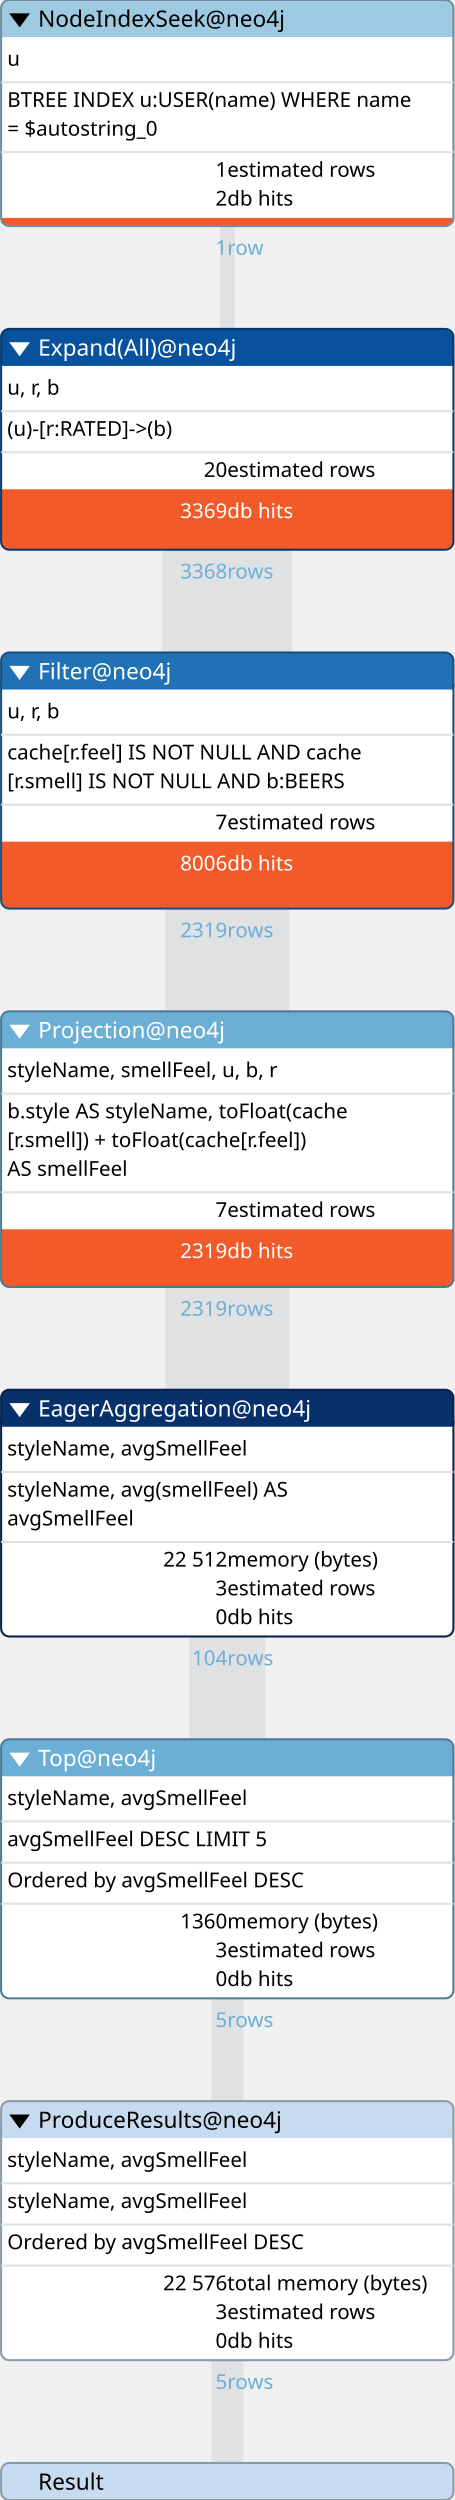
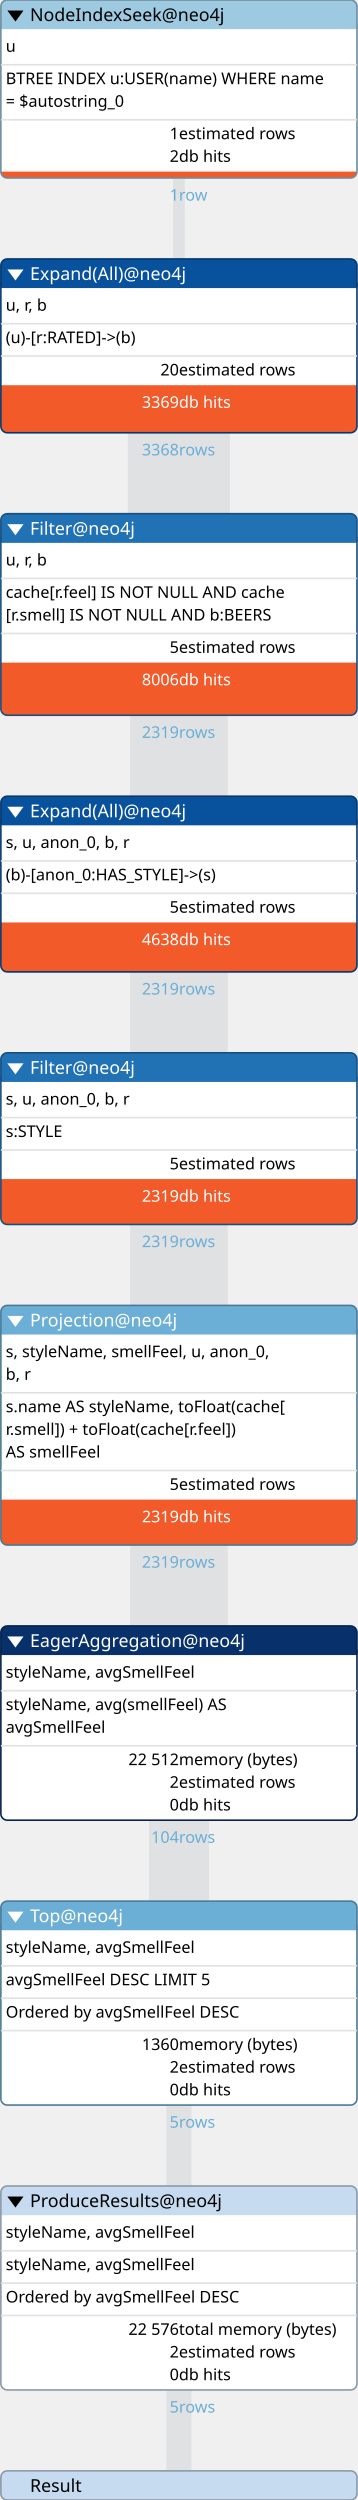
- <svg xmlns="http://www.w3.org/2000/svg" width="221.072" height="1215.948" viewBox="-0.536 -1265.948 221.072 1215.948">
+ <svg xmlns="http://www.w3.org/2000/svg" width="221.072" height="1544.547" viewBox="-0.536 -1594.547 221.072 1544.547">
  <g class="layer links">
    <g class="link">
-       <path fill="#DFE1E3" d="M 113.609 -1155.972 C 113.609 -1133.269 113.609 -1133.269 113.609 -1105.972 L 106.391 -1105.972 C 106.391 -1128.674 106.391 -1128.674 106.391 -1155.972 Z" />
-       <text font-size="10" font-family="sans-serif" fill="rgb(107, 174, 214)" x="110" y="-1141.972" text-anchor="end">1 </text>
-       <text font-size="10" font-family="sans-serif" fill="rgb(107, 174, 214)" x="110" y="-1141.972" text-anchor="start">row</text>
-     </g>
-     <g class="link">
-       <path fill="#DFE1E3" d="M 141.572 -998.575 C 141.572 -989.49 141.572 -989.49 141.572 -948.575 L 78.428 -948.575 C 78.428 -957.659 78.428 -957.659 78.428 -998.575 Z" />
-       <text font-size="10" font-family="sans-serif" fill="rgb(107, 174, 214)" x="110" y="-984.575" text-anchor="end">3368 </text>
-       <text font-size="10" font-family="sans-serif" fill="rgb(107, 174, 214)" x="110" y="-984.575" text-anchor="start">rows</text>
-     </g>
-     <g class="link">
-       <path fill="#DFE1E3" d="M 140.168 -824.046 C 140.168 -814.961 140.168 -814.961 140.168 -774.046 L 79.832 -774.046 C 79.832 -783.13 79.832 -783.13 79.832 -824.046 Z" />
-       <text font-size="10" font-family="sans-serif" fill="rgb(107, 174, 214)" x="110" y="-810.046" text-anchor="end">2319 </text>
-       <text font-size="10" font-family="sans-serif" fill="rgb(107, 174, 214)" x="110" y="-810.046" text-anchor="start">rows</text>
+       <path fill="#DFE1E3" d="M 113.609 -1484.571 C 113.609 -1461.868 113.609 -1461.868 113.609 -1434.571 L 106.391 -1434.571 C 106.391 -1457.273 106.391 -1457.273 106.391 -1484.571 Z" />
+       <text font-size="10" font-family="sans-serif" fill="rgb(107, 174, 214)" x="110" y="-1470.571" text-anchor="end">1 </text>
+       <text font-size="10" font-family="sans-serif" fill="rgb(107, 174, 214)" x="110" y="-1470.571" text-anchor="start">row</text>
+     </g>
+     <g class="link">
+       <path fill="#DFE1E3" d="M 141.572 -1327.174 C 141.572 -1318.089 141.572 -1318.089 141.572 -1277.174 L 78.428 -1277.174 C 78.428 -1286.258 78.428 -1286.258 78.428 -1327.174 Z" />
+       <text font-size="10" font-family="sans-serif" fill="rgb(107, 174, 214)" x="110" y="-1313.174" text-anchor="end">3368 </text>
+       <text font-size="10" font-family="sans-serif" fill="rgb(107, 174, 214)" x="110" y="-1313.174" text-anchor="start">rows</text>
+     </g>
+     <g class="link">
+       <path fill="#DFE1E3" d="M 140.168 -1152.645 C 140.168 -1143.56 140.168 -1143.56 140.168 -1102.645 L 79.832 -1102.645 C 79.832 -1111.73 79.832 -1111.73 79.832 -1152.645 Z" />
+       <text font-size="10" font-family="sans-serif" fill="rgb(107, 174, 214)" x="110" y="-1138.645" text-anchor="end">2319 </text>
+       <text font-size="10" font-family="sans-serif" fill="rgb(107, 174, 214)" x="110" y="-1138.645" text-anchor="start">rows</text>
+     </g>
+     <g class="link">
+       <path fill="#DFE1E3" d="M 140.168 -994.091 C 140.168 -985.007 140.168 -985.007 140.168 -944.091 L 79.832 -944.091 C 79.832 -953.176 79.832 -953.176 79.832 -994.091 Z" />
+       <text font-size="10" font-family="sans-serif" fill="rgb(107, 174, 214)" x="110" y="-980.091" text-anchor="end">2319 </text>
+       <text font-size="10" font-family="sans-serif" fill="rgb(107, 174, 214)" x="110" y="-980.091" text-anchor="start">rows</text>
+     </g>
+     <g class="link">
+       <path fill="#DFE1E3" d="M 140.168 -838.046 C 140.168 -828.961 140.168 -828.961 140.168 -788.046 L 79.832 -788.046 C 79.832 -797.13 79.832 -797.13 79.832 -838.046 Z" />
+       <text font-size="10" font-family="sans-serif" fill="rgb(107, 174, 214)" x="110" y="-824.046" text-anchor="end">2319 </text>
+       <text font-size="10" font-family="sans-serif" fill="rgb(107, 174, 214)" x="110" y="-824.046" text-anchor="start">rows</text>
    </g>
    <g class="link">
      <path fill="#DFE1E3" d="M 140.168 -640 C 140.168 -630.915 140.168 -630.915 140.168 -590 L 79.832 -590 C 79.832 -599.085 79.832 -599.085 79.832 -640 Z" />
      <text font-size="10" font-family="sans-serif" fill="rgb(107, 174, 214)" x="110" y="-626" text-anchor="end">2319 </text>
      <text font-size="10" font-family="sans-serif" fill="rgb(107, 174, 214)" x="110" y="-626" text-anchor="start">rows</text>
    </g>
    <g class="link">
      <path fill="#DFE1E3" d="M 128.517 -470 C 128.517 -456.788 128.517 -456.788 128.517 -420 L 91.483 -420 C 91.483 -433.212 91.483 -433.212 91.483 -470 Z" />
      <text font-size="10" font-family="sans-serif" fill="rgb(107, 174, 214)" x="110" y="-456" text-anchor="end">104 </text>
      <text font-size="10" font-family="sans-serif" fill="rgb(107, 174, 214)" x="110" y="-456" text-anchor="start">rows</text>
    </g>
    <g class="link">
      <path fill="#DFE1E3" d="M 117.744 -294 C 117.744 -273.93 117.744 -273.93 117.744 -244 L 102.256 -244 C 102.256 -264.07 102.256 -264.07 102.256 -294 Z" />
      <text font-size="10" font-family="sans-serif" fill="rgb(107, 174, 214)" x="110" y="-280" text-anchor="end">5 </text>
      <text font-size="10" font-family="sans-serif" fill="rgb(107, 174, 214)" x="110" y="-280" text-anchor="start">rows</text>
    </g>
    <g class="link">
      <path fill="#DFE1E3" d="M 117.744 -118 C 117.744 -97.93 117.744 -97.93 117.744 -68 L 102.256 -68 C 102.256 -88.07 102.256 -88.07 102.256 -118 Z" />
      <text font-size="10" font-family="sans-serif" fill="rgb(107, 174, 214)" x="110" y="-104" text-anchor="end">5 </text>
      <text font-size="10" font-family="sans-serif" fill="rgb(107, 174, 214)" x="110" y="-104" text-anchor="start">rows</text>
    </g>
  </g>
  <g class="layer operators">
    <g class="operator" transform="translate(0, -68)">
      <rect class="background" width="220" height="18" rx="4" ry="4" fill="rgb(255, 255, 255)" />
      <g class="header" pointer-events="all">
        <path class="banner" d="M 216 0 A 4 4 0 0 1 220 4 L 220 14 A 4 4 0 0 1 216 18 L 4 18 A 4 4 0 0 1 0 14 L 0 4 A 4 4 0 0 1 4 0 Z" style="fill: rgb(198, 219, 239);" />
        <text class="title" font-size="11" font-family="sans-serif" x="18" y="13" fill="#000000">Result</text>
      </g>
      <path class="cost" fill="#F25A29" d="M 216 18 A 4 4 0 0 1 216 18 L 4 18 A 4 4 0 0 1 4 18 Z" />
      <rect class="outline" width="220" rx="4" ry="4" fill="none" stroke-width="1" style="stroke: rgb(139, 153, 167);" height="18" />
    </g>
    <g class="operator" transform="translate(0, -244)">
      <rect class="background" width="220" height="126" rx="4" ry="4" fill="rgb(255, 255, 255)" />
      <g class="header" pointer-events="all">
        <path class="banner" d="M 216 0 A 4 4 0 0 1 220 4 L 220 14 A 4 4 0 0 1 220 18 L 0 18 A 4 4 0 0 1 0 14 L 0 4 A 4 4 0 0 1 4 0 Z" style="fill: rgb(198, 219, 239);" />
        <path class="expand" fill="#000000" d="M -5 -10 L 8.66 0 L -5 10 Z" transform="translate(9, 9) rotate(90) scale(0.5,0.5)" />
        <text class="title" font-size="11" font-family="sans-serif" x="18" y="13" fill="#000000">ProduceResults@neo4j</text>
      </g>
      <path class="cost" fill="#F25A29" d="M 216 126 A 4 4 0 0 1 216 126 L 4 126 A 4 4 0 0 1 4 126 Z" />
      <rect class="outline" width="220" rx="4" ry="4" fill="none" stroke-width="1" style="stroke: rgb(139, 153, 167);" height="126" />
      <g class="detail identifiers" transform="translate(0, 32)" font-family="'Fira Code',Monaco,'Courier New',Terminal,monospace">
        <text font-size="10" x="3" text-anchor="start" fill="black" font-family="sans-serif">styleName, avgSmellFeel</text>
      </g>
      <g class="detail padding" transform="translate(0, 46)" font-family="'Helvetica Neue',Helvetica,Arial,sans-serif">
        <text font-size="10" x="3" text-anchor="start" fill="black" font-family="sans-serif" />
        <path class="divider" visibility="visible" d="M 0 -6 L 220 -6" stroke="#DFE1E3" />
      </g>
      <g class="detail expression" transform="translate(0, 52)" font-family="'Fira Code',Monaco,'Courier New',Terminal,monospace">
        <text font-size="10" x="3" text-anchor="start" fill="black" font-family="sans-serif">styleName, avgSmellFeel</text>
      </g>
      <g class="detail padding" transform="translate(0, 66)" font-family="'Helvetica Neue',Helvetica,Arial,sans-serif">
        <text font-size="10" x="3" text-anchor="start" fill="black" font-family="sans-serif" />
        <path class="divider" visibility="visible" d="M 0 -6 L 220 -6" stroke="#DFE1E3" />
      </g>
      <g class="detail order" transform="translate(0, 72)" font-family="'Helvetica Neue',Helvetica,Arial,sans-serif">
        <text font-size="10" x="3" text-anchor="start" fill="black" font-family="sans-serif">Ordered by avgSmellFeel DESC</text>
      </g>
      <g class="detail padding" transform="translate(0, 86)" font-family="'Helvetica Neue',Helvetica,Arial,sans-serif">
        <text font-size="10" x="3" text-anchor="start" fill="black" font-family="sans-serif" />
        <path class="divider" visibility="visible" d="M 0 -6 L 220 -6" stroke="#DFE1E3" />
      </g>
      <g class="detail global-memory" transform="translate(0, 92)" font-family="'Helvetica Neue',Helvetica,Arial,sans-serif">
        <text font-size="10" x="110" text-anchor="end" fill="black" font-family="sans-serif">22 576 </text>
        <text font-size="10" x="110" text-anchor="start" fill="black" font-family="sans-serif">total memory (bytes)</text>
      </g>
      <g class="detail estimated-rows" transform="translate(0, 106)" font-family="'Helvetica Neue',Helvetica,Arial,sans-serif">
-         <text font-size="10" x="110" text-anchor="end" fill="black" font-family="sans-serif">3 </text>
+         <text font-size="10" x="110" text-anchor="end" fill="black" font-family="sans-serif">2 </text>
        <text font-size="10" x="110" text-anchor="start" fill="black" font-family="sans-serif">estimated rows</text>
      </g>
      <g class="detail db-hits" transform="translate(0, 120)" font-family="'Helvetica Neue',Helvetica,Arial,sans-serif">
        <text font-size="10" x="110" text-anchor="end" fill="black" font-family="sans-serif">0 </text>
        <text font-size="10" x="110" text-anchor="start" fill="black" font-family="sans-serif">db hits</text>
      </g>
    </g>
    <g class="operator" transform="translate(0, -420)">
      <rect class="background" width="220" height="126" rx="4" ry="4" fill="rgb(255, 255, 255)" />
      <g class="header" pointer-events="all">
        <path class="banner" d="M 216 0 A 4 4 0 0 1 220 4 L 220 14 A 4 4 0 0 1 220 18 L 0 18 A 4 4 0 0 1 0 14 L 0 4 A 4 4 0 0 1 4 0 Z" style="fill: rgb(107, 174, 214);" />
        <path class="expand" fill="#FFFFFF" d="M -5 -10 L 8.66 0 L -5 10 Z" transform="translate(9, 9) rotate(90) scale(0.5,0.5)" />
        <text class="title" font-size="11" font-family="sans-serif" x="18" y="13" fill="#FFFFFF">Top@neo4j</text>
      </g>
      <path class="cost" fill="#F25A29" d="M 216 126 A 4 4 0 0 1 216 126 L 4 126 A 4 4 0 0 1 4 126 Z" />
      <rect class="outline" width="220" rx="4" ry="4" fill="none" stroke-width="1" style="stroke: rgb(75, 122, 150);" height="126" />
      <g class="detail identifiers" transform="translate(0, 32)" font-family="'Fira Code',Monaco,'Courier New',Terminal,monospace">
        <text font-size="10" x="3" text-anchor="start" fill="black" font-family="sans-serif">styleName, avgSmellFeel</text>
      </g>
      <g class="detail padding" transform="translate(0, 46)" font-family="'Helvetica Neue',Helvetica,Arial,sans-serif">
        <text font-size="10" x="3" text-anchor="start" fill="black" font-family="sans-serif" />
        <path class="divider" visibility="visible" d="M 0 -6 L 220 -6" stroke="#DFE1E3" />
      </g>
      <g class="detail expression" transform="translate(0, 52)" font-family="'Fira Code',Monaco,'Courier New',Terminal,monospace">
        <text font-size="10" x="3" text-anchor="start" fill="black" font-family="sans-serif">avgSmellFeel DESC LIMIT 5</text>
      </g>
      <g class="detail padding" transform="translate(0, 66)" font-family="'Helvetica Neue',Helvetica,Arial,sans-serif">
        <text font-size="10" x="3" text-anchor="start" fill="black" font-family="sans-serif" />
        <path class="divider" visibility="visible" d="M 0 -6 L 220 -6" stroke="#DFE1E3" />
      </g>
      <g class="detail order" transform="translate(0, 72)" font-family="'Helvetica Neue',Helvetica,Arial,sans-serif">
        <text font-size="10" x="3" text-anchor="start" fill="black" font-family="sans-serif">Ordered by avgSmellFeel DESC</text>
      </g>
      <g class="detail padding" transform="translate(0, 86)" font-family="'Helvetica Neue',Helvetica,Arial,sans-serif">
        <text font-size="10" x="3" text-anchor="start" fill="black" font-family="sans-serif" />
        <path class="divider" visibility="visible" d="M 0 -6 L 220 -6" stroke="#DFE1E3" />
      </g>
      <g class="detail operator-memory" transform="translate(0, 92)" font-family="'Helvetica Neue',Helvetica,Arial,sans-serif">
        <text font-size="10" x="110" text-anchor="end" fill="black" font-family="sans-serif">1360 </text>
        <text font-size="10" x="110" text-anchor="start" fill="black" font-family="sans-serif">memory (bytes)</text>
      </g>
      <g class="detail estimated-rows" transform="translate(0, 106)" font-family="'Helvetica Neue',Helvetica,Arial,sans-serif">
-         <text font-size="10" x="110" text-anchor="end" fill="black" font-family="sans-serif">3 </text>
+         <text font-size="10" x="110" text-anchor="end" fill="black" font-family="sans-serif">2 </text>
        <text font-size="10" x="110" text-anchor="start" fill="black" font-family="sans-serif">estimated rows</text>
      </g>
      <g class="detail db-hits" transform="translate(0, 120)" font-family="'Helvetica Neue',Helvetica,Arial,sans-serif">
        <text font-size="10" x="110" text-anchor="end" fill="black" font-family="sans-serif">0 </text>
        <text font-size="10" x="110" text-anchor="start" fill="black" font-family="sans-serif">db hits</text>
      </g>
    </g>
    <g class="operator" transform="translate(0, -590)">
      <rect class="background" width="220" height="120" rx="4" ry="4" fill="rgb(255, 255, 255)" />
      <g class="header" pointer-events="all">
        <path class="banner" d="M 216 0 A 4 4 0 0 1 220 4 L 220 14 A 4 4 0 0 1 220 18 L 0 18 A 4 4 0 0 1 0 14 L 0 4 A 4 4 0 0 1 4 0 Z" style="fill: rgb(8, 48, 107);" />
        <path class="expand" fill="#FFFFFF" d="M -5 -10 L 8.66 0 L -5 10 Z" transform="translate(9, 9) rotate(90) scale(0.5,0.5)" />
        <text class="title" font-size="11" font-family="sans-serif" x="18" y="13" fill="#FFFFFF">EagerAggregation@neo4j</text>
      </g>
      <path class="cost" fill="#F25A29" d="M 216 120 A 4 4 0 0 1 216 120 L 4 120 A 4 4 0 0 1 4 120 Z" />
      <rect class="outline" width="220" rx="4" ry="4" fill="none" stroke-width="1" style="stroke: rgb(6, 34, 75);" height="120" />
      <g class="detail identifiers" transform="translate(0, 32)" font-family="'Fira Code',Monaco,'Courier New',Terminal,monospace">
        <text font-size="10" x="3" text-anchor="start" fill="black" font-family="sans-serif">styleName, avgSmellFeel</text>
      </g>
      <g class="detail padding" transform="translate(0, 46)" font-family="'Helvetica Neue',Helvetica,Arial,sans-serif">
        <text font-size="10" x="3" text-anchor="start" fill="black" font-family="sans-serif" />
        <path class="divider" visibility="visible" d="M 0 -6 L 220 -6" stroke="#DFE1E3" />
      </g>
      <g class="detail expression" transform="translate(0, 52)" font-family="'Fira Code',Monaco,'Courier New',Terminal,monospace">
        <text font-size="10" x="3" text-anchor="start" fill="black" font-family="sans-serif">styleName, avg(smellFeel) AS </text>
      </g>
      <g class="detail expression" transform="translate(0, 66)" font-family="'Fira Code',Monaco,'Courier New',Terminal,monospace">
        <text font-size="10" x="3" text-anchor="start" fill="black" font-family="sans-serif">avgSmellFeel</text>
      </g>
      <g class="detail padding" transform="translate(0, 80)" font-family="'Helvetica Neue',Helvetica,Arial,sans-serif">
        <text font-size="10" x="3" text-anchor="start" fill="black" font-family="sans-serif" />
        <path class="divider" visibility="visible" d="M 0 -6 L 220 -6" stroke="#DFE1E3" />
      </g>
      <g class="detail operator-memory" transform="translate(0, 86)" font-family="'Helvetica Neue',Helvetica,Arial,sans-serif">
        <text font-size="10" x="110" text-anchor="end" fill="black" font-family="sans-serif">22 512 </text>
        <text font-size="10" x="110" text-anchor="start" fill="black" font-family="sans-serif">memory (bytes)</text>
      </g>
      <g class="detail estimated-rows" transform="translate(0, 100)" font-family="'Helvetica Neue',Helvetica,Arial,sans-serif">
-         <text font-size="10" x="110" text-anchor="end" fill="black" font-family="sans-serif">3 </text>
+         <text font-size="10" x="110" text-anchor="end" fill="black" font-family="sans-serif">2 </text>
        <text font-size="10" x="110" text-anchor="start" fill="black" font-family="sans-serif">estimated rows</text>
      </g>
      <g class="detail db-hits" transform="translate(0, 114)" font-family="'Helvetica Neue',Helvetica,Arial,sans-serif">
        <text font-size="10" x="110" text-anchor="end" fill="black" font-family="sans-serif">0 </text>
        <text font-size="10" x="110" text-anchor="start" fill="black" font-family="sans-serif">db hits</text>
      </g>
    </g>
-     <g class="operator" transform="translate(0, -774.0457)">
-       <rect class="background" width="220" height="134.046" rx="4" ry="4" fill="rgb(255, 255, 255)" />
+     <g class="operator" transform="translate(0, -788.0457)">
+       <rect class="background" width="220" height="148.046" rx="4" ry="4" fill="rgb(255, 255, 255)" />
      <g class="header" pointer-events="all">
        <path class="banner" d="M 216 0 A 4 4 0 0 1 220 4 L 220 14 A 4 4 0 0 1 220 18 L 0 18 A 4 4 0 0 1 0 14 L 0 4 A 4 4 0 0 1 4 0 Z" style="fill: rgb(107, 174, 214);" />
        <path class="expand" fill="#FFFFFF" d="M -5 -10 L 8.66 0 L -5 10 Z" transform="translate(9, 9) rotate(90) scale(0.5,0.5)" />
        <text class="title" font-size="11" font-family="sans-serif" x="18" y="13" fill="#FFFFFF">Projection@neo4j</text>
      </g>
-       <path class="cost" fill="#F25A29" d="M 0 106 L 220 106 L 220 130.046 A 4 4 0 0 1 216 134.046 L 4 134.046 A 4 4 0 0 1 0 130.046 Z" />
-       <text class="cost" font-size="10" font-family="sans-serif" fill="white" x="110" text-anchor="end" y="120">2319 </text>
-       <text class="cost" font-size="10" font-family="sans-serif" fill="white" x="110" text-anchor="start" y="120">db hits</text>
-       <rect class="outline" width="220" rx="4" ry="4" fill="none" stroke-width="1" style="stroke: rgb(75, 122, 150);" height="134.046" />
-       <g class="detail identifiers" transform="translate(0, 32)" font-family="'Fira Code',Monaco,'Courier New',Terminal,monospace">
-         <text font-size="10" x="3" text-anchor="start" fill="black" font-family="sans-serif">styleName, smellFeel, u, b, r</text>
-       </g>
-       <g class="detail padding" transform="translate(0, 46)" font-family="'Helvetica Neue',Helvetica,Arial,sans-serif">
-         <text font-size="10" x="3" text-anchor="start" fill="black" font-family="sans-serif" />
-         <path class="divider" visibility="visible" d="M 0 -6 L 220 -6" stroke="#DFE1E3" />
-       </g>
-       <g class="detail expression" transform="translate(0, 52)" font-family="'Fira Code',Monaco,'Courier New',Terminal,monospace">
-         <text font-size="10" x="3" text-anchor="start" fill="black" font-family="sans-serif">b.style AS styleName, toFloat(cache</text>
+       <path class="cost" fill="#F25A29" d="M 0 120 L 220 120 L 220 144.046 A 4 4 0 0 1 216 148.046 L 4 148.046 A 4 4 0 0 1 0 144.046 Z" />
+       <text class="cost" font-size="10" font-family="sans-serif" fill="white" x="110" text-anchor="end" y="134">2319 </text>
+       <text class="cost" font-size="10" font-family="sans-serif" fill="white" x="110" text-anchor="start" y="134">db hits</text>
+       <rect class="outline" width="220" rx="4" ry="4" fill="none" stroke-width="1" style="stroke: rgb(75, 122, 150);" height="148.046" />
+       <g class="detail identifiers" transform="translate(0, 32)" font-family="'Fira Code',Monaco,'Courier New',Terminal,monospace">
+         <text font-size="10" x="3" text-anchor="start" fill="black" font-family="sans-serif">s, styleName, smellFeel, u, anon_0,</text>
+       </g>
+       <g class="detail identifiers" transform="translate(0, 46)" font-family="'Fira Code',Monaco,'Courier New',Terminal,monospace">
+         <text font-size="10" x="3" text-anchor="start" fill="black" font-family="sans-serif"> b, r</text>
+       </g>
+       <g class="detail padding" transform="translate(0, 60)" font-family="'Helvetica Neue',Helvetica,Arial,sans-serif">
+         <text font-size="10" x="3" text-anchor="start" fill="black" font-family="sans-serif" />
+         <path class="divider" visibility="visible" d="M 0 -6 L 220 -6" stroke="#DFE1E3" />
      </g>
      <g class="detail expression" transform="translate(0, 66)" font-family="'Fira Code',Monaco,'Courier New',Terminal,monospace">
-         <text font-size="10" x="3" text-anchor="start" fill="black" font-family="sans-serif">[r.smell]) + toFloat(cache[r.feel])</text>
+         <text font-size="10" x="3" text-anchor="start" fill="black" font-family="sans-serif">s.name AS styleName, toFloat(cache[</text>
      </g>
      <g class="detail expression" transform="translate(0, 80)" font-family="'Fira Code',Monaco,'Courier New',Terminal,monospace">
-         <text font-size="10" x="3" text-anchor="start" fill="black" font-family="sans-serif"> AS smellFeel</text>
-       </g>
-       <g class="detail padding" transform="translate(0, 94)" font-family="'Helvetica Neue',Helvetica,Arial,sans-serif">
-         <text font-size="10" x="3" text-anchor="start" fill="black" font-family="sans-serif" />
-         <path class="divider" visibility="visible" d="M 0 -6 L 220 -6" stroke="#DFE1E3" />
-       </g>
-       <g class="detail estimated-rows" transform="translate(0, 100)" font-family="'Helvetica Neue',Helvetica,Arial,sans-serif">
-         <text font-size="10" x="110" text-anchor="end" fill="black" font-family="sans-serif">7 </text>
-         <text font-size="10" x="110" text-anchor="start" fill="black" font-family="sans-serif">estimated rows</text>
-       </g>
-     </g>
-     <g class="operator" transform="translate(0, -948.5746)">
+         <text font-size="10" x="3" text-anchor="start" fill="black" font-family="sans-serif">r.smell]) + toFloat(cache[r.feel]) </text>
+       </g>
+       <g class="detail expression" transform="translate(0, 94)" font-family="'Fira Code',Monaco,'Courier New',Terminal,monospace">
+         <text font-size="10" x="3" text-anchor="start" fill="black" font-family="sans-serif">AS smellFeel</text>
+       </g>
+       <g class="detail padding" transform="translate(0, 108)" font-family="'Helvetica Neue',Helvetica,Arial,sans-serif">
+         <text font-size="10" x="3" text-anchor="start" fill="black" font-family="sans-serif" />
+         <path class="divider" visibility="visible" d="M 0 -6 L 220 -6" stroke="#DFE1E3" />
+       </g>
+       <g class="detail estimated-rows" transform="translate(0, 114)" font-family="'Helvetica Neue',Helvetica,Arial,sans-serif">
+         <text font-size="10" x="110" text-anchor="end" fill="black" font-family="sans-serif">5 </text>
+         <text font-size="10" x="110" text-anchor="start" fill="black" font-family="sans-serif">estimated rows</text>
+       </g>
+     </g>
+     <g class="operator" transform="translate(0, -944.0915)">
+       <rect class="background" width="220" height="106.046" rx="4" ry="4" fill="rgb(255, 255, 255)" />
+       <g class="header" pointer-events="all">
+         <path class="banner" d="M 216 0 A 4 4 0 0 1 220 4 L 220 14 A 4 4 0 0 1 220 18 L 0 18 A 4 4 0 0 1 0 14 L 0 4 A 4 4 0 0 1 4 0 Z" style="fill: rgb(33, 113, 181);" />
+         <path class="expand" fill="#FFFFFF" d="M -5 -10 L 8.66 0 L -5 10 Z" transform="translate(9, 9) rotate(90) scale(0.5,0.5)" />
+         <text class="title" font-size="11" font-family="sans-serif" x="18" y="13" fill="#FFFFFF">Filter@neo4j</text>
+       </g>
+       <path class="cost" fill="#F25A29" d="M 0 78 L 220 78 L 220 102.046 A 4 4 0 0 1 216 106.046 L 4 106.046 A 4 4 0 0 1 0 102.046 Z" />
+       <text class="cost" font-size="10" font-family="sans-serif" fill="white" x="110" text-anchor="end" y="92">2319 </text>
+       <text class="cost" font-size="10" font-family="sans-serif" fill="white" x="110" text-anchor="start" y="92">db hits</text>
+       <rect class="outline" width="220" rx="4" ry="4" fill="none" stroke-width="1" style="stroke: rgb(23, 79, 127);" height="106.046" />
+       <g class="detail identifiers" transform="translate(0, 32)" font-family="'Fira Code',Monaco,'Courier New',Terminal,monospace">
+         <text font-size="10" x="3" text-anchor="start" fill="black" font-family="sans-serif">s, u, anon_0, b, r</text>
+       </g>
+       <g class="detail padding" transform="translate(0, 46)" font-family="'Helvetica Neue',Helvetica,Arial,sans-serif">
+         <text font-size="10" x="3" text-anchor="start" fill="black" font-family="sans-serif" />
+         <path class="divider" visibility="visible" d="M 0 -6 L 220 -6" stroke="#DFE1E3" />
+       </g>
+       <g class="detail expression" transform="translate(0, 52)" font-family="'Fira Code',Monaco,'Courier New',Terminal,monospace">
+         <text font-size="10" x="3" text-anchor="start" fill="black" font-family="sans-serif">s:STYLE</text>
+       </g>
+       <g class="detail padding" transform="translate(0, 66)" font-family="'Helvetica Neue',Helvetica,Arial,sans-serif">
+         <text font-size="10" x="3" text-anchor="start" fill="black" font-family="sans-serif" />
+         <path class="divider" visibility="visible" d="M 0 -6 L 220 -6" stroke="#DFE1E3" />
+       </g>
+       <g class="detail estimated-rows" transform="translate(0, 72)" font-family="'Helvetica Neue',Helvetica,Arial,sans-serif">
+         <text font-size="10" x="110" text-anchor="end" fill="black" font-family="sans-serif">5 </text>
+         <text font-size="10" x="110" text-anchor="start" fill="black" font-family="sans-serif">estimated rows</text>
+       </g>
+     </g>
+     <g class="operator" transform="translate(0, -1102.645)">
+       <rect class="background" width="220" height="108.554" rx="4" ry="4" fill="rgb(255, 255, 255)" />
+       <g class="header" pointer-events="all">
+         <path class="banner" d="M 216 0 A 4 4 0 0 1 220 4 L 220 14 A 4 4 0 0 1 220 18 L 0 18 A 4 4 0 0 1 0 14 L 0 4 A 4 4 0 0 1 4 0 Z" style="fill: rgb(8, 81, 156);" />
+         <path class="expand" fill="#FFFFFF" d="M -5 -10 L 8.66 0 L -5 10 Z" transform="translate(9, 9) rotate(90) scale(0.5,0.5)" />
+         <text class="title" font-size="11" font-family="sans-serif" x="18" y="13" fill="#FFFFFF">Expand(All)@neo4j</text>
+       </g>
+       <path class="cost" fill="#F25A29" d="M 0 78 L 220 78 L 220 104.554 A 4 4 0 0 1 216 108.554 L 4 108.554 A 4 4 0 0 1 0 104.554 Z" />
+       <text class="cost" font-size="10" font-family="sans-serif" fill="white" x="110" text-anchor="end" y="92">4638 </text>
+       <text class="cost" font-size="10" font-family="sans-serif" fill="white" x="110" text-anchor="start" y="92">db hits</text>
+       <rect class="outline" width="220" rx="4" ry="4" fill="none" stroke-width="1" style="stroke: rgb(6, 57, 109);" height="108.554" />
+       <g class="detail identifiers" transform="translate(0, 32)" font-family="'Fira Code',Monaco,'Courier New',Terminal,monospace">
+         <text font-size="10" x="3" text-anchor="start" fill="black" font-family="sans-serif">s, u, anon_0, b, r</text>
+       </g>
+       <g class="detail padding" transform="translate(0, 46)" font-family="'Helvetica Neue',Helvetica,Arial,sans-serif">
+         <text font-size="10" x="3" text-anchor="start" fill="black" font-family="sans-serif" />
+         <path class="divider" visibility="visible" d="M 0 -6 L 220 -6" stroke="#DFE1E3" />
+       </g>
+       <g class="detail expression" transform="translate(0, 52)" font-family="'Fira Code',Monaco,'Courier New',Terminal,monospace">
+         <text font-size="10" x="3" text-anchor="start" fill="black" font-family="sans-serif">(b)-[anon_0:HAS_STYLE]-&gt;(s)</text>
+       </g>
+       <g class="detail padding" transform="translate(0, 66)" font-family="'Helvetica Neue',Helvetica,Arial,sans-serif">
+         <text font-size="10" x="3" text-anchor="start" fill="black" font-family="sans-serif" />
+         <path class="divider" visibility="visible" d="M 0 -6 L 220 -6" stroke="#DFE1E3" />
+       </g>
+       <g class="detail estimated-rows" transform="translate(0, 72)" font-family="'Helvetica Neue',Helvetica,Arial,sans-serif">
+         <text font-size="10" x="110" text-anchor="end" fill="black" font-family="sans-serif">5 </text>
+         <text font-size="10" x="110" text-anchor="start" fill="black" font-family="sans-serif">estimated rows</text>
+       </g>
+     </g>
+     <g class="operator" transform="translate(0, -1277.174)">
      <rect class="background" width="220" height="124.529" rx="4" ry="4" fill="rgb(255, 255, 255)" />
      <g class="header" pointer-events="all">
        <path class="banner" d="M 216 0 A 4 4 0 0 1 220 4 L 220 14 A 4 4 0 0 1 220 18 L 0 18 A 4 4 0 0 1 0 14 L 0 4 A 4 4 0 0 1 4 0 Z" style="fill: rgb(33, 113, 181);" />
        <path class="expand" fill="#FFFFFF" d="M -5 -10 L 8.66 0 L -5 10 Z" transform="translate(9, 9) rotate(90) scale(0.5,0.5)" />
        <text class="title" font-size="11" font-family="sans-serif" x="18" y="13" fill="#FFFFFF">Filter@neo4j</text>
      </g>
      <path class="cost" fill="#F25A29" d="M 0 92 L 220 92 L 220 120.529 A 4 4 0 0 1 216 124.529 L 4 124.529 A 4 4 0 0 1 0 120.529 Z" />
      <text class="cost" font-size="10" font-family="sans-serif" fill="white" x="110" text-anchor="end" y="106">8006 </text>
      <text class="cost" font-size="10" font-family="sans-serif" fill="white" x="110" text-anchor="start" y="106">db hits</text>
      <rect class="outline" width="220" rx="4" ry="4" fill="none" stroke-width="1" style="stroke: rgb(23, 79, 127);" height="124.529" />
      <g class="detail identifiers" transform="translate(0, 32)" font-family="'Fira Code',Monaco,'Courier New',Terminal,monospace">
        <text font-size="10" x="3" text-anchor="start" fill="black" font-family="sans-serif">u, r, b</text>
      </g>
      <g class="detail padding" transform="translate(0, 46)" font-family="'Helvetica Neue',Helvetica,Arial,sans-serif">
        <text font-size="10" x="3" text-anchor="start" fill="black" font-family="sans-serif" />
        <path class="divider" visibility="visible" d="M 0 -6 L 220 -6" stroke="#DFE1E3" />
      </g>
      <g class="detail expression" transform="translate(0, 52)" font-family="'Fira Code',Monaco,'Courier New',Terminal,monospace">
        <text font-size="10" x="3" text-anchor="start" fill="black" font-family="sans-serif">cache[r.feel] IS NOT NULL AND cache</text>
      </g>
      <g class="detail expression" transform="translate(0, 66)" font-family="'Fira Code',Monaco,'Courier New',Terminal,monospace">
        <text font-size="10" x="3" text-anchor="start" fill="black" font-family="sans-serif">[r.smell] IS NOT NULL AND b:BEERS</text>
      </g>
      <g class="detail padding" transform="translate(0, 80)" font-family="'Helvetica Neue',Helvetica,Arial,sans-serif">
        <text font-size="10" x="3" text-anchor="start" fill="black" font-family="sans-serif" />
        <path class="divider" visibility="visible" d="M 0 -6 L 220 -6" stroke="#DFE1E3" />
      </g>
      <g class="detail estimated-rows" transform="translate(0, 86)" font-family="'Helvetica Neue',Helvetica,Arial,sans-serif">
-         <text font-size="10" x="110" text-anchor="end" fill="black" font-family="sans-serif">7 </text>
-         <text font-size="10" x="110" text-anchor="start" fill="black" font-family="sans-serif">estimated rows</text>
-       </g>
-     </g>
-     <g class="operator" transform="translate(0, -1105.972)">
+         <text font-size="10" x="110" text-anchor="end" fill="black" font-family="sans-serif">5 </text>
+         <text font-size="10" x="110" text-anchor="start" fill="black" font-family="sans-serif">estimated rows</text>
+       </g>
+     </g>
+     <g class="operator" transform="translate(0, -1434.571)">
      <rect class="background" width="220" height="107.397" rx="4" ry="4" fill="rgb(255, 255, 255)" />
      <g class="header" pointer-events="all">
        <path class="banner" d="M 216 0 A 4 4 0 0 1 220 4 L 220 14 A 4 4 0 0 1 220 18 L 0 18 A 4 4 0 0 1 0 14 L 0 4 A 4 4 0 0 1 4 0 Z" style="fill: rgb(8, 81, 156);" />
        <path class="expand" fill="#FFFFFF" d="M -5 -10 L 8.66 0 L -5 10 Z" transform="translate(9, 9) rotate(90) scale(0.5,0.5)" />
        <text class="title" font-size="11" font-family="sans-serif" x="18" y="13" fill="#FFFFFF">Expand(All)@neo4j</text>
      </g>
      <path class="cost" fill="#F25A29" d="M 0 78 L 220 78 L 220 103.397 A 4 4 0 0 1 216 107.397 L 4 107.397 A 4 4 0 0 1 0 103.397 Z" />
      <text class="cost" font-size="10" font-family="sans-serif" fill="white" x="110" text-anchor="end" y="92">3369 </text>
      <text class="cost" font-size="10" font-family="sans-serif" fill="white" x="110" text-anchor="start" y="92">db hits</text>
      <rect class="outline" width="220" rx="4" ry="4" fill="none" stroke-width="1" style="stroke: rgb(6, 57, 109);" height="107.397" />
      <g class="detail identifiers" transform="translate(0, 32)" font-family="'Fira Code',Monaco,'Courier New',Terminal,monospace">
        <text font-size="10" x="3" text-anchor="start" fill="black" font-family="sans-serif">u, r, b</text>
      </g>
      <g class="detail padding" transform="translate(0, 46)" font-family="'Helvetica Neue',Helvetica,Arial,sans-serif">
        <text font-size="10" x="3" text-anchor="start" fill="black" font-family="sans-serif" />
        <path class="divider" visibility="visible" d="M 0 -6 L 220 -6" stroke="#DFE1E3" />
      </g>
      <g class="detail expression" transform="translate(0, 52)" font-family="'Fira Code',Monaco,'Courier New',Terminal,monospace">
        <text font-size="10" x="3" text-anchor="start" fill="black" font-family="sans-serif">(u)-[r:RATED]-&gt;(b)</text>
      </g>
      <g class="detail padding" transform="translate(0, 66)" font-family="'Helvetica Neue',Helvetica,Arial,sans-serif">
        <text font-size="10" x="3" text-anchor="start" fill="black" font-family="sans-serif" />
        <path class="divider" visibility="visible" d="M 0 -6 L 220 -6" stroke="#DFE1E3" />
      </g>
      <g class="detail estimated-rows" transform="translate(0, 72)" font-family="'Helvetica Neue',Helvetica,Arial,sans-serif">
        <text font-size="10" x="110" text-anchor="end" fill="black" font-family="sans-serif">20 </text>
        <text font-size="10" x="110" text-anchor="start" fill="black" font-family="sans-serif">estimated rows</text>
      </g>
    </g>
-     <g class="operator" transform="translate(0, -1265.948)">
+     <g class="operator" transform="translate(0, -1594.547)">
      <rect class="background" width="220" height="109.976" rx="4" ry="4" fill="rgb(255, 255, 255)" />
      <g class="header" pointer-events="all">
        <path class="banner" d="M 216 0 A 4 4 0 0 1 220 4 L 220 14 A 4 4 0 0 1 220 18 L 0 18 A 4 4 0 0 1 0 14 L 0 4 A 4 4 0 0 1 4 0 Z" style="fill: rgb(158, 202, 225);" />
        <path class="expand" fill="#000000" d="M -5 -10 L 8.66 0 L -5 10 Z" transform="translate(9, 9) rotate(90) scale(0.5,0.5)" />
        <text class="title" font-size="11" font-family="sans-serif" x="18" y="13" fill="#000000">NodeIndexSeek@neo4j</text>
      </g>
      <path class="cost" fill="#F25A29" d="M 220 106 A 4 4 0 0 1 216 109.976 L 4 109.976 A 4 4 0 0 1 0 106 Z" />
      <rect class="outline" width="220" rx="4" ry="4" fill="none" stroke-width="1" style="stroke: rgb(111, 141, 158);" height="109.976" />
      <g class="detail identifiers" transform="translate(0, 32)" font-family="'Fira Code',Monaco,'Courier New',Terminal,monospace">
        <text font-size="10" x="3" text-anchor="start" fill="black" font-family="sans-serif">u</text>
      </g>
      <g class="detail padding" transform="translate(0, 46)" font-family="'Helvetica Neue',Helvetica,Arial,sans-serif">
        <text font-size="10" x="3" text-anchor="start" fill="black" font-family="sans-serif" />
        <path class="divider" visibility="visible" d="M 0 -6 L 220 -6" stroke="#DFE1E3" />
      </g>
      <g class="detail expression" transform="translate(0, 52)" font-family="'Fira Code',Monaco,'Courier New',Terminal,monospace">
        <text font-size="10" x="3" text-anchor="start" fill="black" font-family="sans-serif">BTREE INDEX u:USER(name) WHERE name</text>
      </g>
      <g class="detail expression" transform="translate(0, 66)" font-family="'Fira Code',Monaco,'Courier New',Terminal,monospace">
        <text font-size="10" x="3" text-anchor="start" fill="black" font-family="sans-serif"> = $autostring_0</text>
      </g>
      <g class="detail padding" transform="translate(0, 80)" font-family="'Helvetica Neue',Helvetica,Arial,sans-serif">
        <text font-size="10" x="3" text-anchor="start" fill="black" font-family="sans-serif" />
        <path class="divider" visibility="visible" d="M 0 -6 L 220 -6" stroke="#DFE1E3" />
      </g>
      <g class="detail estimated-rows" transform="translate(0, 86)" font-family="'Helvetica Neue',Helvetica,Arial,sans-serif">
        <text font-size="10" x="110" text-anchor="end" fill="black" font-family="sans-serif">1 </text>
        <text font-size="10" x="110" text-anchor="start" fill="black" font-family="sans-serif">estimated rows</text>
      </g>
      <g class="detail db-hits" transform="translate(0, 100)" font-family="'Helvetica Neue',Helvetica,Arial,sans-serif">
        <text font-size="10" x="110" text-anchor="end" fill="black" font-family="sans-serif">2 </text>
        <text font-size="10" x="110" text-anchor="start" fill="black" font-family="sans-serif">db hits</text>
      </g>
    </g>
  </g>
</svg>
